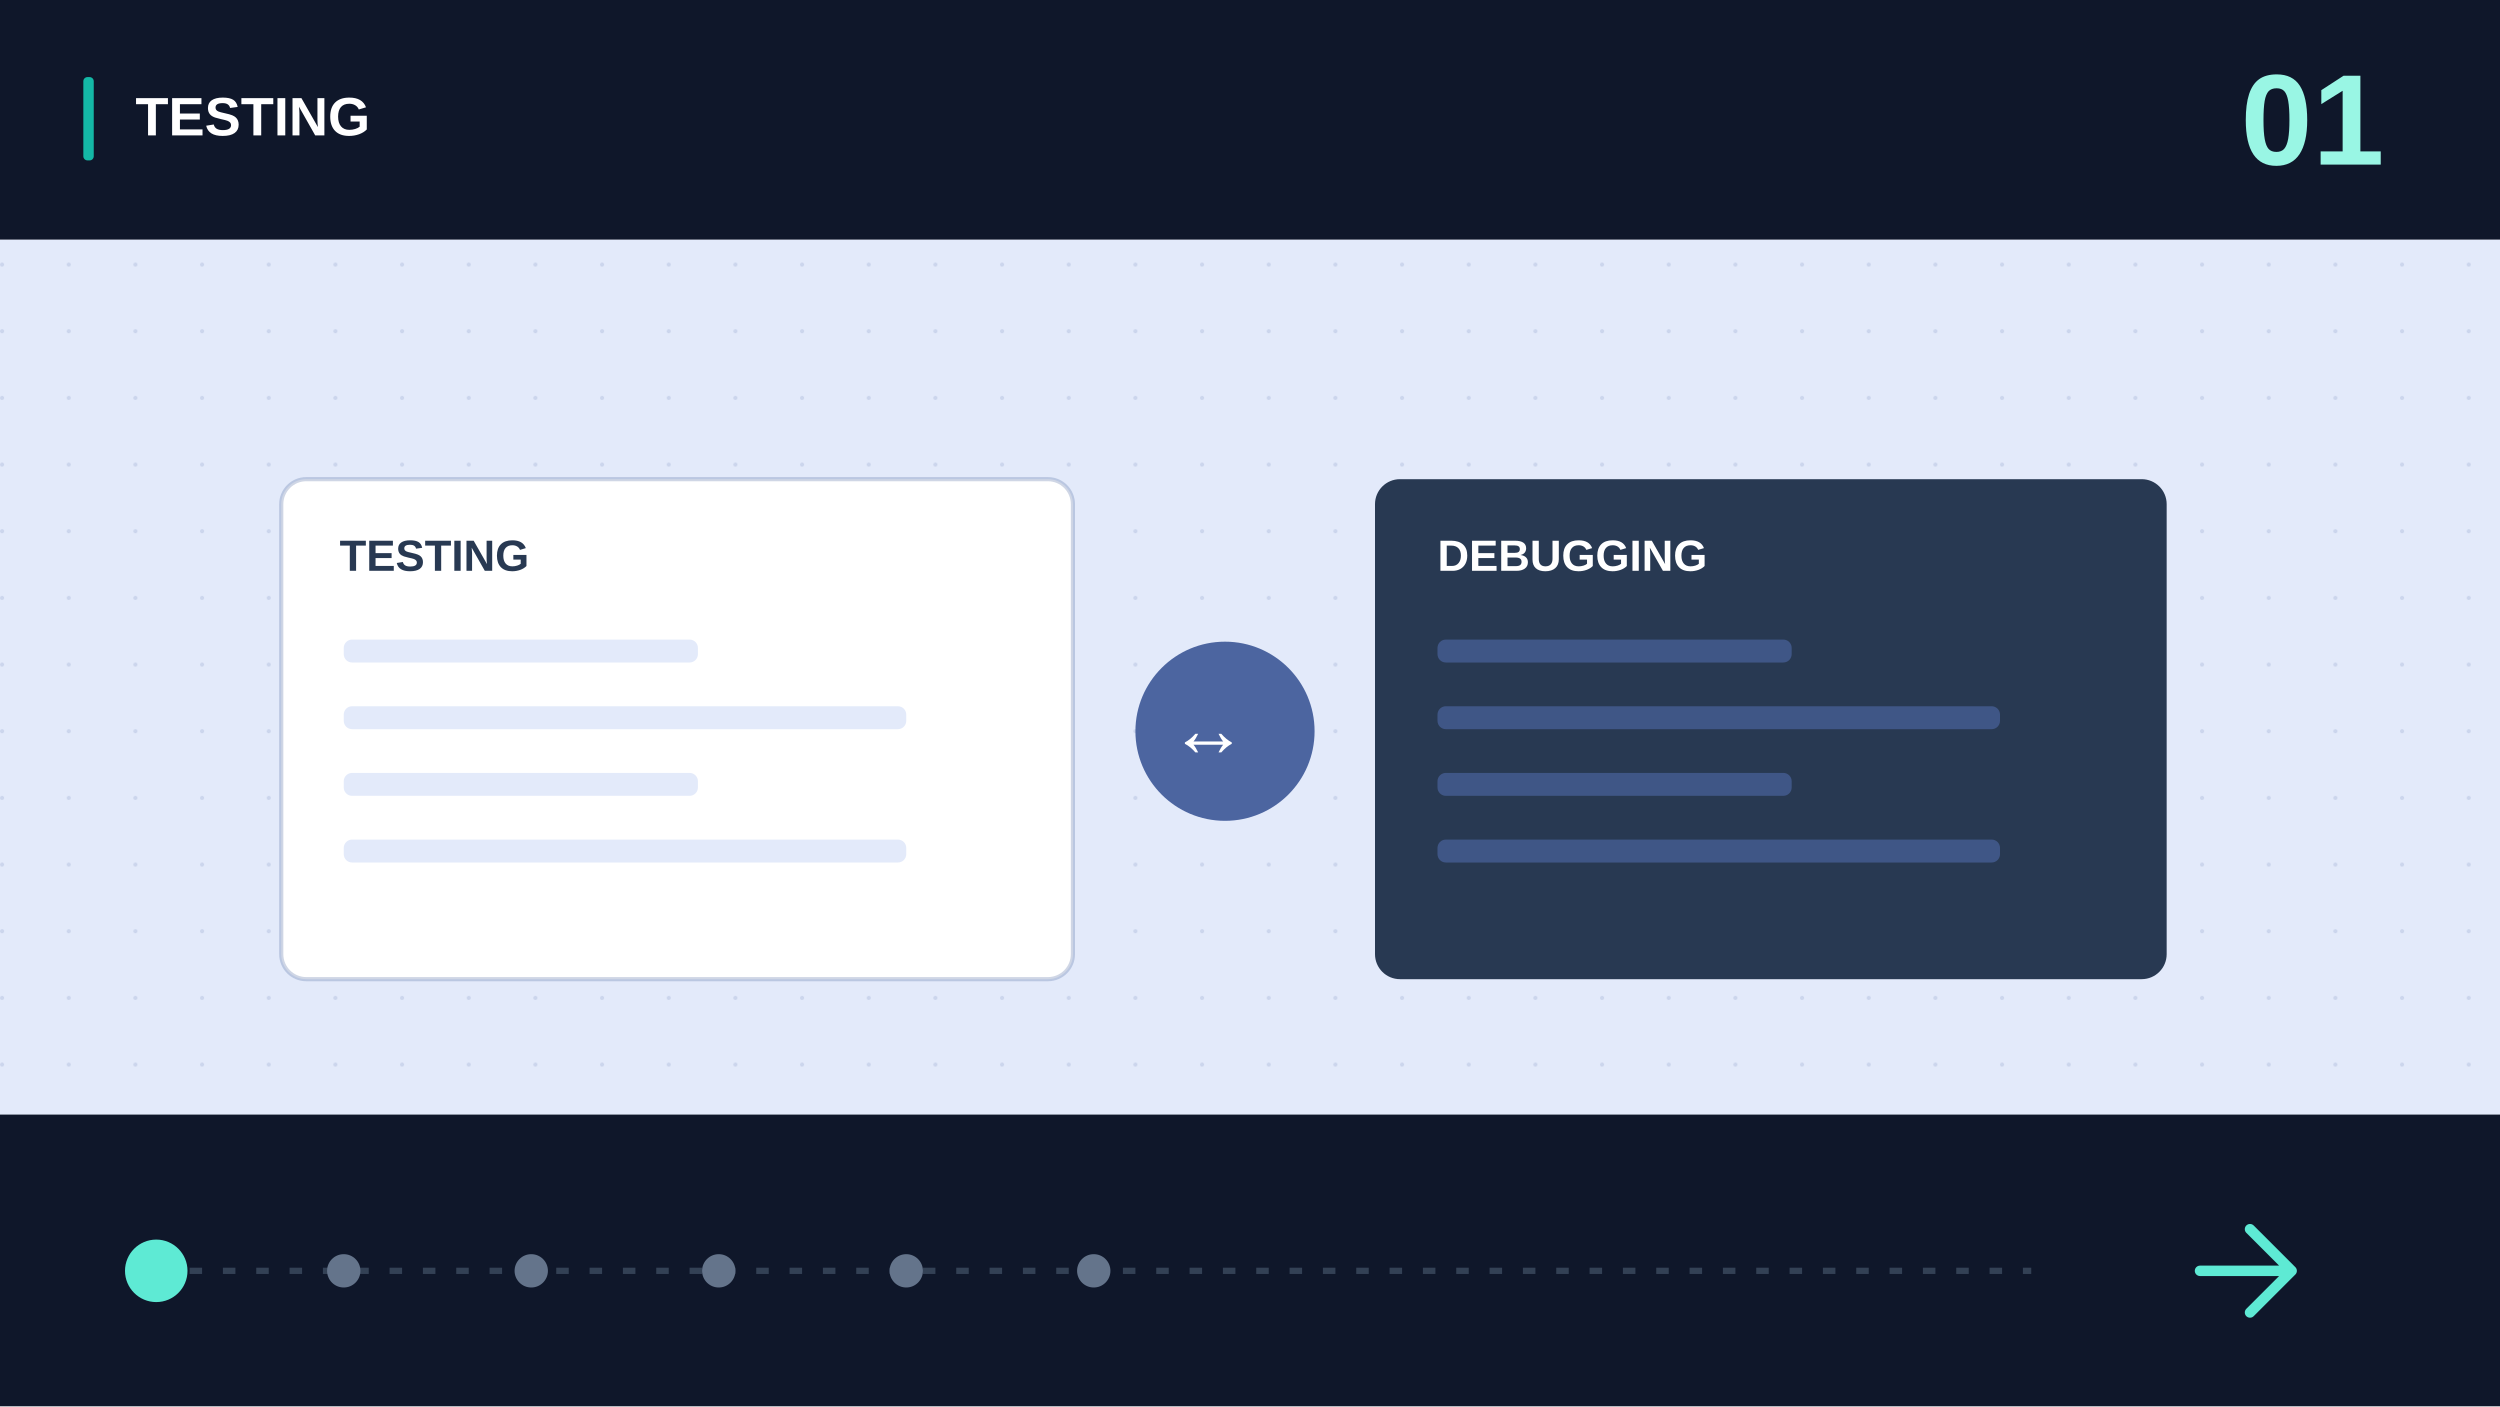
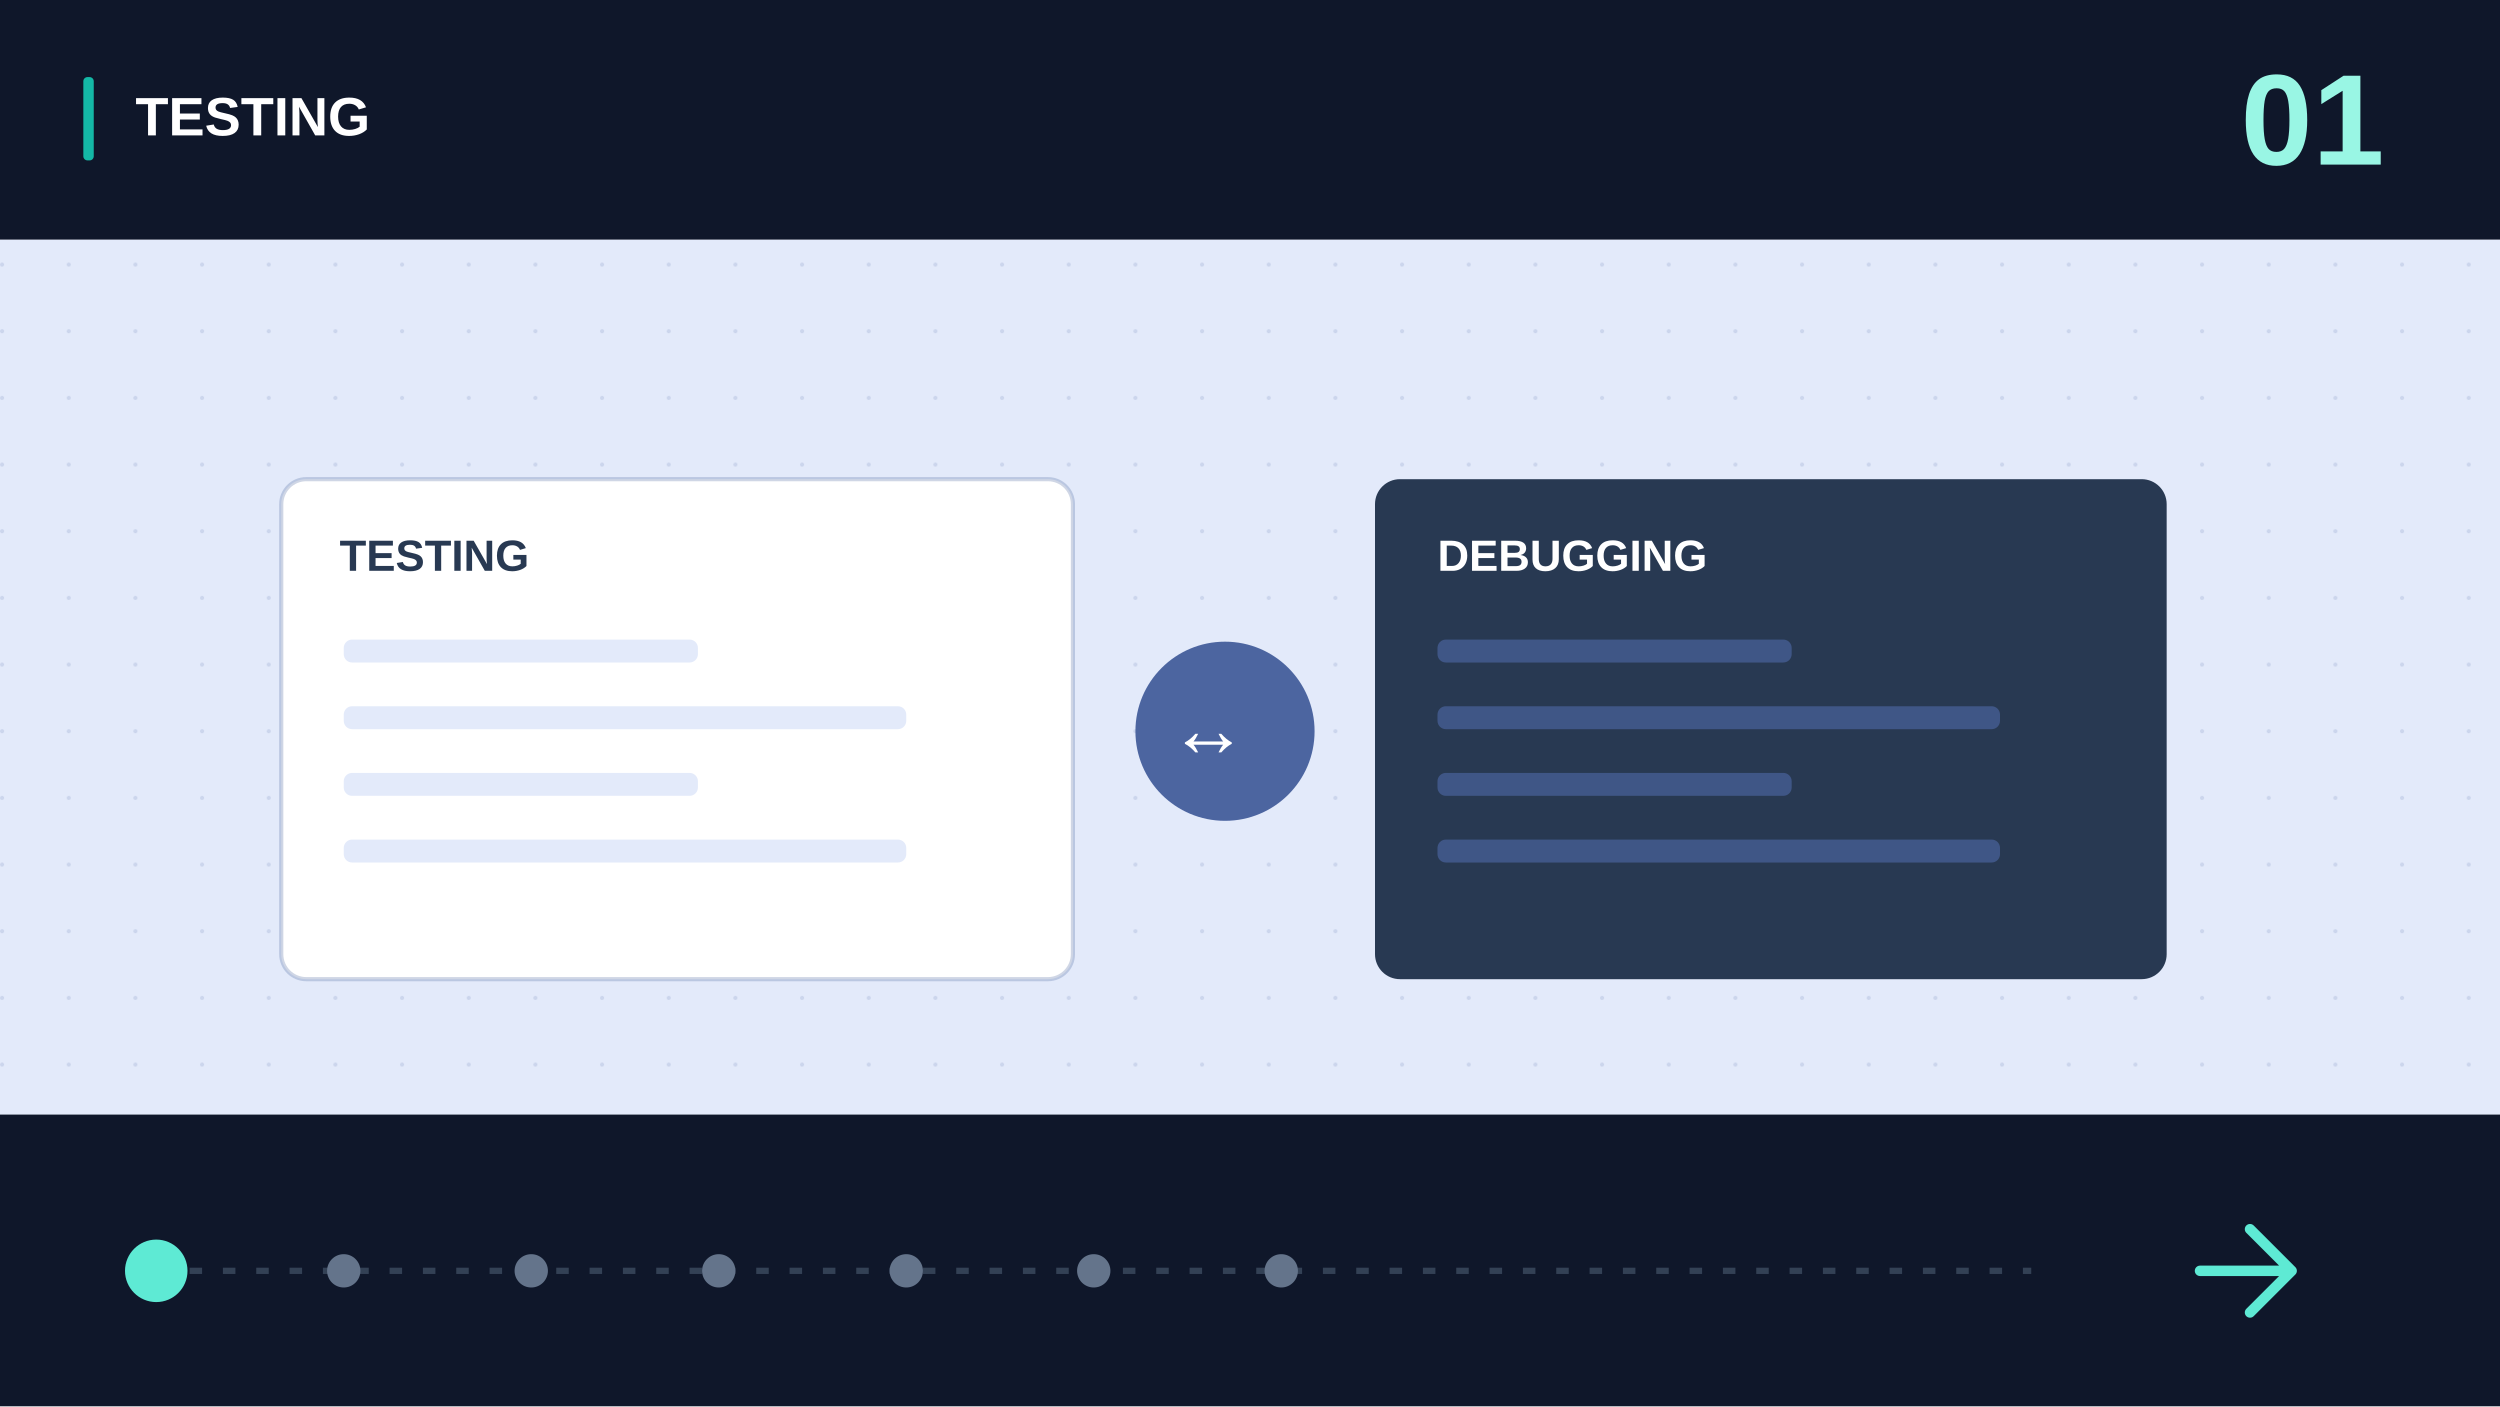
<svg xmlns="http://www.w3.org/2000/svg" width="1200" height="675" viewBox="0 0 1200 675">
  <rect width="1200" height="675" fill="#edf2f7" />
  <svg x="0" y="115" width="1200" height="420" viewBox="0 85 1200 420">
    <defs>
      <pattern id="grid" width="32" height="32" patternUnits="userSpaceOnUse">
        <circle cx="1" cy="1" r="1" fill="#4c65a0" opacity=".15" />
      </pattern>
    </defs>
    <rect x="0" y="0" width="1200" height="675" rx="0" fill="#e3eafa" stroke="none" stroke-width="2" />
    <rect width="1200" height="675" fill="url(#grid)" />
    <text x="54" y="51" font-family="Arial, sans-serif" font-size="14" font-weight="600" fill="#283952">ANTBLOG / ENGINEERING NOTES</text>
    <text x="1080" y="51" font-family="Arial, sans-serif" font-size="16" font-weight="500" fill="#283952">14</text>
    <path d="M54 73L1146 73" stroke="#4c65a033" stroke-width="3" fill="none" />
    <rect x="135" y="200" width="380" height="240" rx="12" fill="#ffffff" stroke="#4c65a044" stroke-width="2" />
    <rect x="660" y="200" width="380" height="240" rx="12" fill="#283952" stroke="none" stroke-width="2" />
    <text x="163" y="244" font-family="Arial, sans-serif" font-size="21" font-weight="700" fill="#283952">TESTING</text>
    <text x="690" y="244" font-family="Arial, sans-serif" font-size="21" font-weight="700" fill="#ffffff">DEBUGGING</text>
    <rect x="165" y="277" width="170" height="11" rx="4" fill="#e3eafa" stroke="none" stroke-width="2" />
    <rect x="690" y="277" width="170" height="11" rx="4" fill="#4c65a0aa" stroke="none" stroke-width="2" />
    <rect x="165" y="309" width="270" height="11" rx="4" fill="#e3eafa" stroke="none" stroke-width="2" />
    <rect x="690" y="309" width="270" height="11" rx="4" fill="#4c65a0aa" stroke="none" stroke-width="2" />
    <rect x="165" y="341" width="170" height="11" rx="4" fill="#e3eafa" stroke="none" stroke-width="2" />
    <rect x="690" y="341" width="170" height="11" rx="4" fill="#4c65a0aa" stroke="none" stroke-width="2" />
    <rect x="165" y="373" width="270" height="11" rx="4" fill="#e3eafa" stroke="none" stroke-width="2" />
    <rect x="690" y="373" width="270" height="11" rx="4" fill="#4c65a0aa" stroke="none" stroke-width="2" />
    <circle cx="588" cy="321" r="43" fill="#4c65a0" stroke="none" stroke-width="3" />
    <text x="561" y="333" font-family="Arial, sans-serif" font-size="38" font-weight="500" fill="#ffffff">↔</text>
    <rect x="0" y="507" width="1200" height="168" rx="0" fill="#283952" stroke="none" stroke-width="2" />
    <rect x="54" y="539" width="5" height="81" rx="0" fill="#4c65a0" stroke="none" stroke-width="2" />
    <text x="78" y="578" font-family="Arial, sans-serif" font-size="47" font-weight="700" fill="#ffffff">TESTING ≠ DEBUGGING</text>
    <text x="80" y="620" font-family="Arial, sans-serif" font-size="20" font-weight="500" fill="#cbd5e1">Find the failure. Investigate the cause.</text>
  </svg>
  <rect width="1200" height="115" fill="#0f172a" />
  <rect x="40" y="37" width="5" height="40" rx="2" fill="#14B8A6" />
  <text x="65" y="65" font-family="Arial,sans-serif" font-size="26" font-weight="700" fill="white">TESTING</text>
  <text x="1110" y="79" text-anchor="middle" font-family="Arial,sans-serif" font-size="62" font-weight="700" fill="#99f6e4">01</text>
  <rect y="535" width="1200" height="140" fill="#0f172a" />
  <path d="M75 610h900" stroke="#334155" stroke-width="3" stroke-dasharray="6 10" />
  <circle cx="75" cy="610" r="15" fill="#5eead4" />
  <circle cx="165" cy="610" r="8" fill="#64748b" />
  <circle cx="255" cy="610" r="8" fill="#64748b" />
  <circle cx="345" cy="610" r="8" fill="#64748b" />
  <circle cx="435" cy="610" r="8" fill="#64748b" />
  <circle cx="525" cy="610" r="8" fill="#64748b" />
+   <circle cx="615" cy="610" r="8" fill="#64748b" />
  <path d="m1080 590 20 20-20 20m-24-20h44" fill="none" stroke="#5eead4" stroke-width="5" stroke-linecap="round" stroke-linejoin="round" />
</svg>
